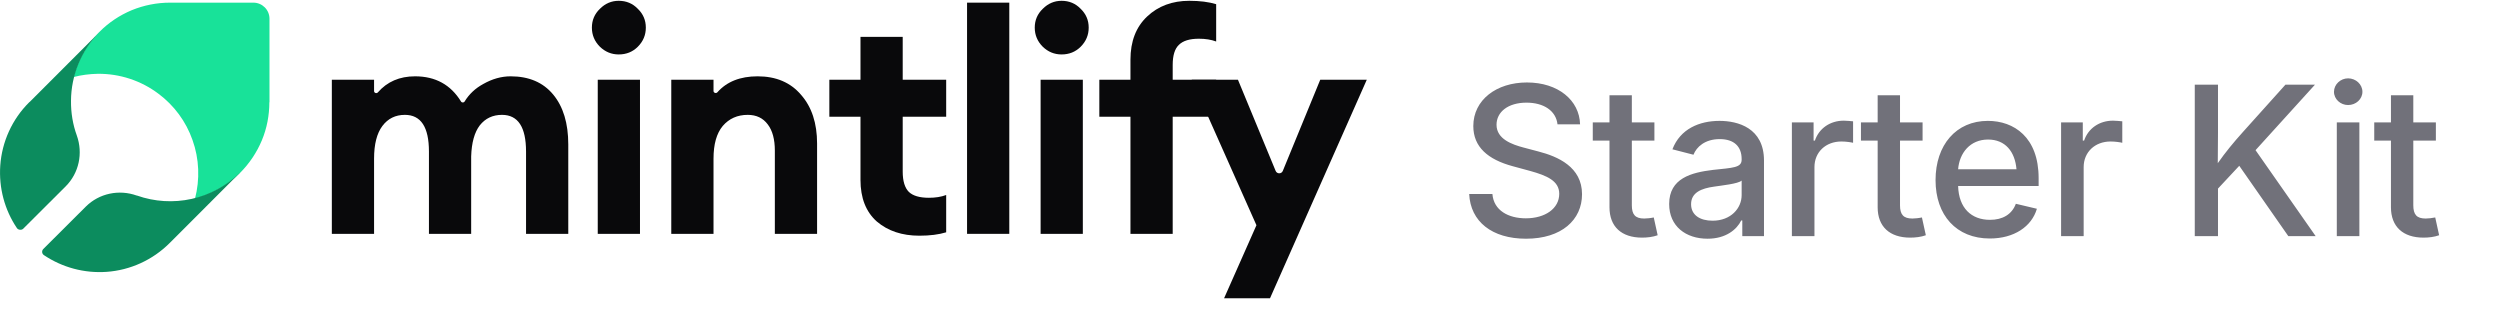
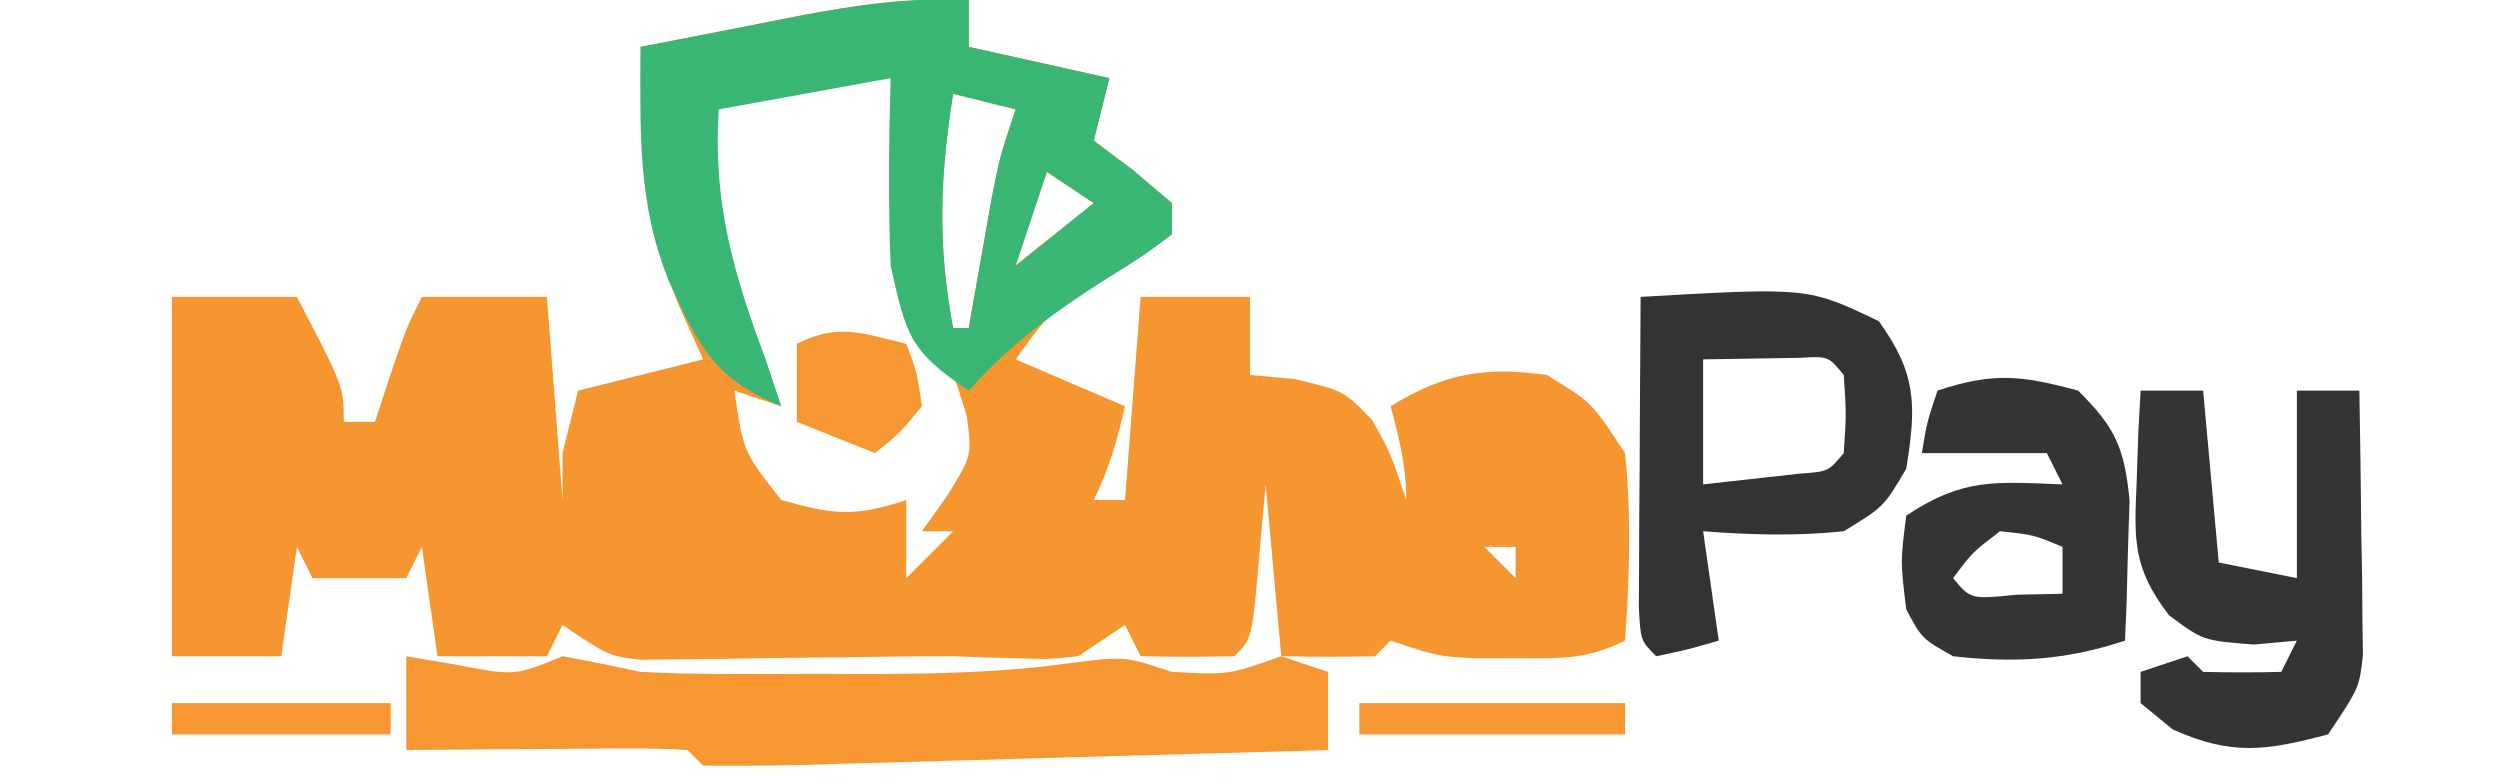
- <svg xmlns="http://www.w3.org/2000/svg" width="180" height="23" viewBox="0 0 180 23" fill="none">
-   <path d="M91.44 21.476H88.133L90.464 16.216L85.802 5.74H89.132L91.847 12.307C91.943 12.536 92.268 12.536 92.362 12.306L95.058 5.74H98.409L91.44 21.476Z" fill="#09090B" />
-   <path d="M81.393 16.837V8.403H79.152V5.74H81.393V4.297C81.393 2.98 81.792 1.944 82.592 1.19C83.391 0.435 84.404 0.058 85.633 0.058C86.387 0.058 87.031 0.139 87.564 0.302V2.988C87.208 2.854 86.794 2.788 86.32 2.788C85.655 2.788 85.174 2.936 84.878 3.232C84.582 3.513 84.434 3.994 84.434 4.674V5.74H87.564V8.403H84.434V16.837H81.393Z" fill="#09090B" />
-   <path d="M76.433 3.92C75.915 3.92 75.463 3.735 75.079 3.365C74.694 2.98 74.502 2.521 74.502 1.989C74.502 1.456 74.694 1.005 75.079 0.635C75.463 0.25 75.915 0.058 76.433 0.058C76.98 0.058 77.438 0.25 77.809 0.635C78.193 1.005 78.386 1.456 78.386 1.989C78.386 2.521 78.193 2.98 77.809 3.365C77.438 3.735 76.98 3.92 76.433 3.92ZM74.924 16.837V5.74H77.964V16.837H74.924Z" fill="#09090B" />
-   <path d="M69.628 16.837V0.191H72.669V16.837H69.628Z" fill="#09090B" />
-   <path d="M66.194 16.97C64.951 16.97 63.93 16.63 63.131 15.949C62.347 15.254 61.955 14.255 61.955 12.953V8.403H59.713V5.74H61.955V2.655H64.995V5.74H68.125V8.403H64.995V12.354C64.995 13.034 65.143 13.523 65.439 13.819C65.735 14.1 66.216 14.24 66.882 14.24C67.355 14.24 67.769 14.174 68.125 14.04V16.726C67.592 16.889 66.948 16.97 66.194 16.97Z" fill="#09090B" />
-   <path d="M48.332 16.837V5.74H51.373V6.551C51.373 6.688 51.559 6.748 51.65 6.646C52.328 5.879 53.293 5.495 54.546 5.495C55.878 5.495 56.921 5.939 57.676 6.827C58.445 7.7 58.83 8.869 58.83 10.334V16.837H55.789V10.844C55.789 10.03 55.619 9.402 55.279 8.958C54.939 8.499 54.458 8.27 53.836 8.27C53.096 8.27 52.497 8.536 52.038 9.069C51.594 9.601 51.373 10.386 51.373 11.421V16.837H48.332Z" fill="#09090B" />
-   <path d="M44.547 3.92C44.029 3.92 43.578 3.735 43.193 3.365C42.809 2.98 42.616 2.521 42.616 1.989C42.616 1.456 42.809 1.005 43.193 0.635C43.578 0.25 44.029 0.058 44.547 0.058C45.095 0.058 45.553 0.25 45.923 0.635C46.308 1.005 46.5 1.456 46.5 1.989C46.5 2.521 46.308 2.98 45.923 3.365C45.553 3.735 45.095 3.92 44.547 3.92ZM43.038 16.837V5.74H46.079V16.837H43.038Z" fill="#09090B" />
-   <path d="M37.875 16.837V10.911C37.875 9.15 37.298 8.27 36.144 8.27C35.478 8.27 34.945 8.521 34.546 9.024C34.161 9.527 33.954 10.275 33.924 11.266V16.837H30.884V10.911C30.884 9.15 30.306 8.27 29.152 8.27C28.472 8.27 27.932 8.536 27.532 9.069C27.133 9.601 26.933 10.386 26.933 11.421V16.837H23.892V5.74H26.933V6.559C26.933 6.695 27.116 6.755 27.206 6.652C27.878 5.881 28.771 5.495 29.885 5.495C31.349 5.495 32.452 6.1 33.193 7.309C33.252 7.404 33.395 7.403 33.454 7.307C33.774 6.78 34.219 6.361 34.79 6.05C35.441 5.68 36.099 5.495 36.765 5.495C38.082 5.495 39.103 5.932 39.828 6.805C40.553 7.678 40.916 8.876 40.916 10.4V16.837H37.875Z" fill="#09090B" />
-   <path d="M19.403 7.362V1.35C19.403 0.705 18.879 0.191 18.244 0.191H12.235C11.291 0.191 10.357 0.378 9.487 0.733C8.618 1.098 7.824 1.621 7.16 2.295L7.114 2.341C6.235 3.23 5.609 4.333 5.291 5.548C5.861 5.399 6.45 5.324 7.039 5.314C8.609 5.296 10.151 5.801 11.403 6.745C12.534 7.586 13.394 8.746 13.861 10.083C14.347 11.438 14.403 12.916 14.039 14.309C15.244 13.991 16.356 13.364 17.244 12.486L17.291 12.439C17.954 11.775 18.487 10.98 18.851 10.111C19.216 9.241 19.393 8.306 19.393 7.362H19.403Z" fill="#18E299" />
-   <path d="M5.112 7.26C5.121 5.416 5.857 3.646 7.151 2.324L2.151 7.326C2.133 7.344 2.114 7.354 2.095 7.372C0.876 8.583 0.14 10.204 0.019 11.918C-0.092 13.52 0.327 15.103 1.22 16.426C1.306 16.552 1.537 16.593 1.667 16.472L4.73 13.417C5.689 12.458 5.987 11.033 5.531 9.757C5.242 8.965 5.103 8.117 5.112 7.26Z" fill="#0C8C5E" />
-   <path d="M17.262 12.44C16.303 13.38 15.102 14.032 13.799 14.321C12.486 14.61 11.127 14.526 9.861 14.079C9.861 14.079 9.851 14.079 9.842 14.079C8.567 13.622 7.142 13.921 6.183 14.871L3.12 17.926C2.99 18.056 3.009 18.27 3.167 18.373C4.489 19.258 6.072 19.686 7.673 19.574C9.386 19.453 10.997 18.717 12.216 17.497L12.263 17.451L17.262 12.449V12.44Z" fill="#0C8C5E" />
-   <text x="105" y="17" font-family="Inter, ui-sans-serif, system-ui, -apple-system, sans-serif" font-size="15" font-weight="500" fill="#71717A" letter-spacing="-0.01em">Starter Kit</text>
+ <svg xmlns="http://www.w3.org/2000/svg" version="1.1" width="160" height="50">
+   <path d="M0 0 C0 0.99 0 1.98 0 3 C4.455 3.99 4.455 3.99 9 5 C8.67 6.32 8.34 7.64 8 9 C8.825 9.619 9.65 10.238 10.5 10.875 C11.325 11.576 12.15 12.277 13 13 C13 13.66 13 14.32 13 15 C11.066 16.438 11.066 16.438 8.562 18 C5.19 19.953 5.19 19.953 3 23 C5.31 23.99 7.62 24.98 10 26 C9.494 28.169 9 30 8 32 C8.66 32 9.32 32 10 32 C10.33 27.71 10.66 23.42 11 19 C13.31 19 15.62 19 18 19 C18 20.65 18 22.3 18 24 C19.392 24.124 19.392 24.124 20.812 24.25 C24 25 24 25 25.812 26.875 C27 29 27 29 28 32 C28 29.844 27.553 28.076 27 26 C30.415 23.898 33.023 23.432 37 24 C39.875 25.75 39.875 25.75 42 29 C42.414 33.035 42.29 36.959 42 41 C39.526 42.237 37.821 42.133 35.062 42.125 C34.187 42.128 33.312 42.13 32.41 42.133 C30 42 30 42 27 41 C26.67 41.33 26.34 41.66 26 42 C24 42.041 22 42.043 20 42 C19.67 38.37 19.34 34.74 19 31 C18.856 32.629 18.711 34.259 18.562 35.938 C18.125 40.875 18.125 40.875 17 42 C15 42.041 13 42.043 11 42 C10.67 41.34 10.34 40.68 10 40 C9.01 40.66 8.02 41.32 7 42 C5.062 42.195 5.062 42.195 3 42.125 C2.319 42.107 1.639 42.089 0.938 42.07 C0.298 42.047 -0.341 42.024 -1 42 C-3.45 42 -5.895 42.029 -8.344 42.07 C-10.062 42.089 -11.781 42.107 -13.5 42.125 C-14.801 42.15 -14.801 42.15 -16.129 42.176 C-17.38 42.185 -17.38 42.185 -18.656 42.195 C-19.417 42.206 -20.179 42.216 -20.963 42.227 C-23 42 -23 42 -26 40 C-26.33 40.66 -26.66 41.32 -27 42 C-29.31 42 -31.62 42 -34 42 C-34.33 39.69 -34.66 37.38 -35 35 C-35.33 35.66 -35.66 36.32 -36 37 C-37.98 37 -39.96 37 -42 37 C-42.33 36.34 -42.66 35.68 -43 35 C-43.33 37.31 -43.66 39.62 -44 42 C-46.31 42 -48.62 42 -51 42 C-51 34.41 -51 26.82 -51 19 C-48.36 19 -45.72 19 -43 19 C-40 24.75 -40 24.75 -40 27 C-39.34 27 -38.68 27 -38 27 C-37.691 26.051 -37.381 25.102 -37.062 24.125 C-36 21 -36 21 -35 19 C-32.36 19 -29.72 19 -27 19 C-26.67 23.29 -26.34 27.58 -26 32 C-26 31.01 -26 30.02 -26 29 C-25.67 27.68 -25.34 26.36 -25 25 C-22.36 24.34 -19.72 23.68 -17 23 C-17.474 21.948 -17.949 20.896 -18.438 19.812 C-20.872 14.072 -21.031 9.167 -21 3 C-18.439 2.494 -15.876 1.995 -13.312 1.5 C-12.231 1.285 -12.231 1.285 -11.127 1.066 C-7.362 0.344 -3.855 -0.182 0 0 Z M-17 7 C-17.449 14.034 -15.932 20.101 -12 26 C-12.99 25.67 -13.98 25.34 -15 25 C-14.425 28.931 -14.425 28.931 -12 32 C-8.692 32.933 -7.323 33.108 -4 32 C-4 33.65 -4 35.3 -4 37 C-3.01 36.01 -2.02 35.02 -1 34 C-1.66 34 -2.32 34 -3 34 C-2.484 33.278 -1.969 32.556 -1.438 31.812 C0.208 29.173 0.208 29.173 -0.125 26.625 C-0.977 23.875 -0.977 23.875 -2.5 20.938 C-4.787 15.917 -4.741 10.434 -5 5 C-9.35 4.88 -12.841 5.695 -17 7 Z M-1 6 C-1.849 11.376 -2.002 15.654 -1 21 C-0.67 21 -0.34 21 0 21 C0.133 20.241 0.266 19.481 0.402 18.699 C0.579 17.705 0.756 16.711 0.938 15.688 C1.112 14.701 1.286 13.715 1.465 12.699 C2 10 2 10 3 7 C1.68 6.67 0.36 6.34 -1 6 Z M5 11 C4.34 12.98 3.68 14.96 3 17 C4.65 15.68 6.3 14.36 8 13 C7.01 12.34 6.02 11.68 5 11 Z M2 17 C3 19 3 19 3 19 Z M31 30 C35 31 35 31 35 31 Z M33 35 C33.66 35.66 34.32 36.32 35 37 C35 36.34 35 35.68 35 35 C34.34 35 33.68 35 33 35 Z " fill="#F69630" transform="translate(62,0)" />
+   <path d="M0 0 C0 0.99 0 1.98 0 3 C2.97 3.66 5.94 4.32 9 5 C8.67 6.32 8.34 7.64 8 9 C9.238 9.928 9.238 9.928 10.5 10.875 C11.325 11.576 12.15 12.277 13 13 C13 13.66 13 14.32 13 15 C11.172 16.367 11.172 16.367 8.75 17.875 C5.452 19.994 2.616 22.043 0 25 C-3.806 22.462 -4.005 21.44 -5 17 C-5.158 12.994 -5.117 9.007 -5 5 C-8.63 5.66 -12.26 6.32 -16 7 C-16.38 12.95 -15.075 17.453 -13 23 C-12.67 23.99 -12.34 24.98 -12 26 C-16.292 24.245 -17.318 22.086 -19.184 18.012 C-21.227 12.977 -21.022 8.352 -21 3 C-18.439 2.494 -15.876 1.995 -13.312 1.5 C-12.591 1.357 -11.87 1.214 -11.127 1.066 C-7.362 0.344 -3.855 -0.182 0 0 Z M-1 6 C-1.849 11.376 -2.002 15.654 -1 21 C-0.67 21 -0.34 21 0 21 C0.133 20.241 0.266 19.481 0.402 18.699 C0.579 17.705 0.756 16.711 0.938 15.688 C1.112 14.701 1.286 13.715 1.465 12.699 C2 10 2 10 3 7 C1.68 6.67 0.36 6.34 -1 6 Z M5 11 C4.34 12.98 3.68 14.96 3 17 C4.65 15.68 6.3 14.36 8 13 C7.01 12.34 6.02 11.68 5 11 Z M2 17 C3 19 3 19 3 19 Z " fill="#39B574" transform="translate(62,0)" />
+   <path d="M0 0 C1.093 0.186 2.186 0.371 3.312 0.562 C6.936 1.258 6.936 1.258 10 0 C11.672 0.304 13.339 0.641 15 1 C16.744 1.088 18.492 1.131 20.238 1.133 C21.717 1.135 21.717 1.135 23.225 1.137 C24.244 1.133 25.263 1.129 26.312 1.125 C27.32 1.129 28.327 1.133 29.365 1.137 C33.81 1.131 38.138 1.056 42.543 0.43 C46 0 46 0 49 1 C52.637 1.194 52.637 1.194 56 0 C56.99 0.33 57.98 0.66 59 1 C59 2.65 59 4.3 59 6 C53.322 6.167 47.644 6.328 41.965 6.482 C40.032 6.536 38.098 6.591 36.165 6.648 C33.393 6.73 30.62 6.805 27.848 6.879 C26.543 6.919 26.543 6.919 25.212 6.961 C23.142 7.013 21.071 7.012 19 7 C18.67 6.67 18.34 6.34 18 6 C16.657 5.914 15.31 5.893 13.965 5.902 C13.156 5.906 12.347 5.909 11.514 5.912 C10.238 5.925 10.238 5.925 8.938 5.938 C8.083 5.942 7.229 5.947 6.35 5.951 C4.233 5.963 2.117 5.981 0 6 C0 4.02 0 2.04 0 0 Z " fill="#F69731" transform="translate(26,42)" />
+   <path d="M0 0 C10.72 -0.615 10.72 -0.615 15.25 1.562 C17.675 4.941 17.654 6.932 17 11 C15.562 13.438 15.562 13.438 13 15 C9.969 15.318 7.035 15.233 4 15 C4.33 17.31 4.66 19.62 5 22 C3.062 22.562 3.062 22.562 1 23 C0 22 0 22 -0.114 19.867 C-0.108 18.951 -0.103 18.034 -0.098 17.09 C-0.094 16.1 -0.091 15.111 -0.088 14.092 C-0.08 13.051 -0.071 12.01 -0.062 10.938 C-0.058 9.893 -0.053 8.848 -0.049 7.771 C-0.037 5.181 -0.021 2.59 0 0 Z M4 4 C4 6.64 4 9.28 4 12 C5.299 11.856 6.599 11.711 7.938 11.562 C8.668 11.481 9.399 11.4 10.152 11.316 C12.011 11.181 12.011 11.181 13 10 C13.167 7.5 13.167 7.5 13 5 C12.017 3.794 12.017 3.794 10.152 3.902 C8.102 3.935 6.051 3.967 4 4 Z " fill="#323334" transform="translate(105,19)" />
+   <path d="M0 0 C1.32 0 2.64 0 4 0 C4.33 3.63 4.66 7.26 5 11 C6.65 11.33 8.3 11.66 10 12 C10 8.04 10 4.08 10 0 C11.32 0 12.64 0 14 0 C14.058 3.104 14.094 6.208 14.125 9.312 C14.142 10.194 14.159 11.075 14.176 11.982 C14.182 12.83 14.189 13.678 14.195 14.551 C14.206 15.331 14.216 16.111 14.227 16.915 C14 19 14 19 12 22 C8.029 23.049 5.851 23.38 2.062 21.688 C1.382 21.131 0.701 20.574 0 20 C0 19.34 0 18.68 0 18 C0.99 17.67 1.98 17.34 3 17 C3.33 17.33 3.66 17.66 4 18 C5.666 18.041 7.334 18.043 9 18 C9.33 17.34 9.66 16.68 10 16 C9.092 16.082 8.185 16.165 7.25 16.25 C4 16 4 16 1.812 14.375 C-0.529 11.307 -0.416 9.561 -0.25 5.75 C-0.214 4.672 -0.178 3.595 -0.141 2.484 C-0.094 1.665 -0.048 0.845 0 0 Z " fill="#333434" transform="translate(137,25)" />
+   <path d="M0 0 C2.376 2.354 2.967 3.656 3.293 7.016 C3.258 8.083 3.223 9.15 3.188 10.25 C3.16 11.328 3.133 12.405 3.105 13.516 C3.071 14.335 3.036 15.155 3 16 C-0.761 17.254 -4.066 17.443 -8 17 C-10 15.875 -10 15.875 -11 14 C-11.375 10.938 -11.375 10.938 -11 8 C-7.356 5.571 -5.288 5.838 -1 6 C-1.33 5.34 -1.66 4.68 -2 4 C-4.64 4 -7.28 4 -10 4 C-9.688 2.062 -9.688 2.062 -9 0 C-5.431 -1.19 -3.608 -0.977 0 0 Z M-5 9 C-6.772 10.354 -6.772 10.354 -8 12 C-6.875 13.356 -6.875 13.356 -3.938 13.062 C-2.968 13.042 -1.999 13.021 -1 13 C-1 12.01 -1 11.02 -1 10 C-2.837 9.228 -2.837 9.228 -5 9 Z " fill="#333434" transform="translate(133,25)" />
+   <path d="M0 0 C0.688 1.812 0.688 1.812 1 4 C-0.438 5.75 -0.438 5.75 -2 7 C-4.475 6.01 -4.475 6.01 -7 5 C-7 3.35 -7 1.7 -7 0 C-4.333 -1.333 -2.833 -0.671 0 0 Z " fill="#F69731" transform="translate(58,22)" />
+   <path d="M0 0 C5.61 0 11.22 0 17 0 C17 0.66 17 1.32 17 2 C11.39 2 5.78 2 0 2 C0 1.34 0 0.68 0 0 Z " fill="#F69731" transform="translate(87,45)" />
+   <path d="M0 0 C4.62 0 9.24 0 14 0 C14 0.66 14 1.32 14 2 C9.38 2 4.76 2 0 2 C0 1.34 0 0.68 0 0 Z " fill="#F69731" transform="translate(11,45)" />
</svg>
